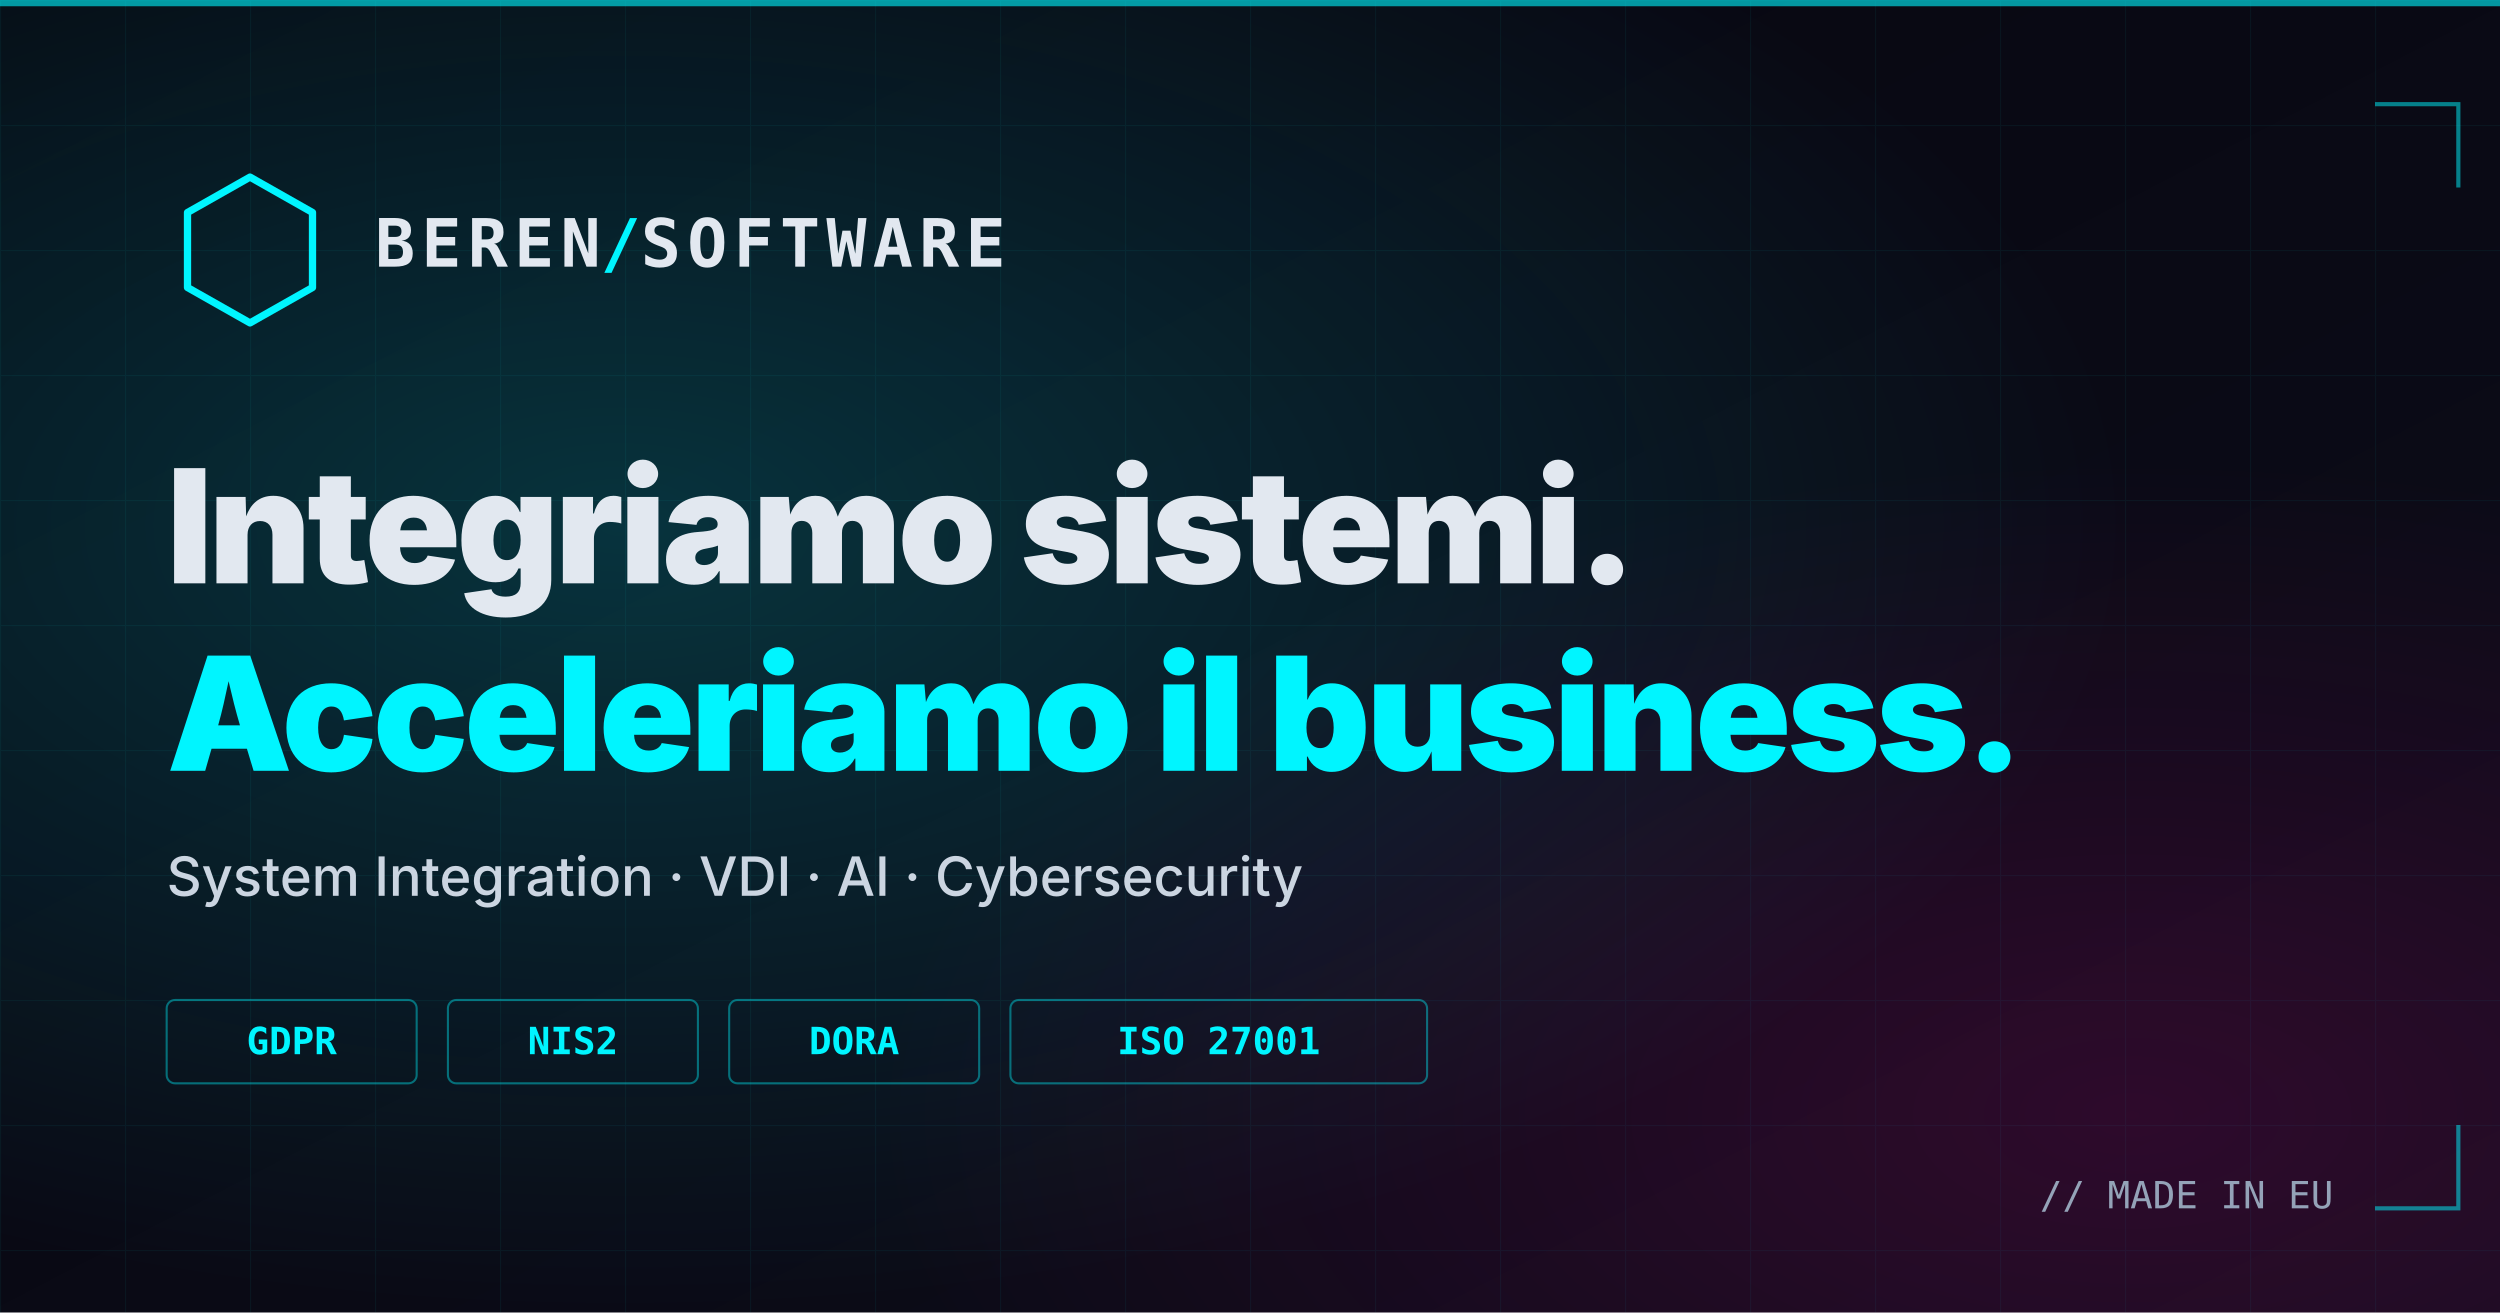
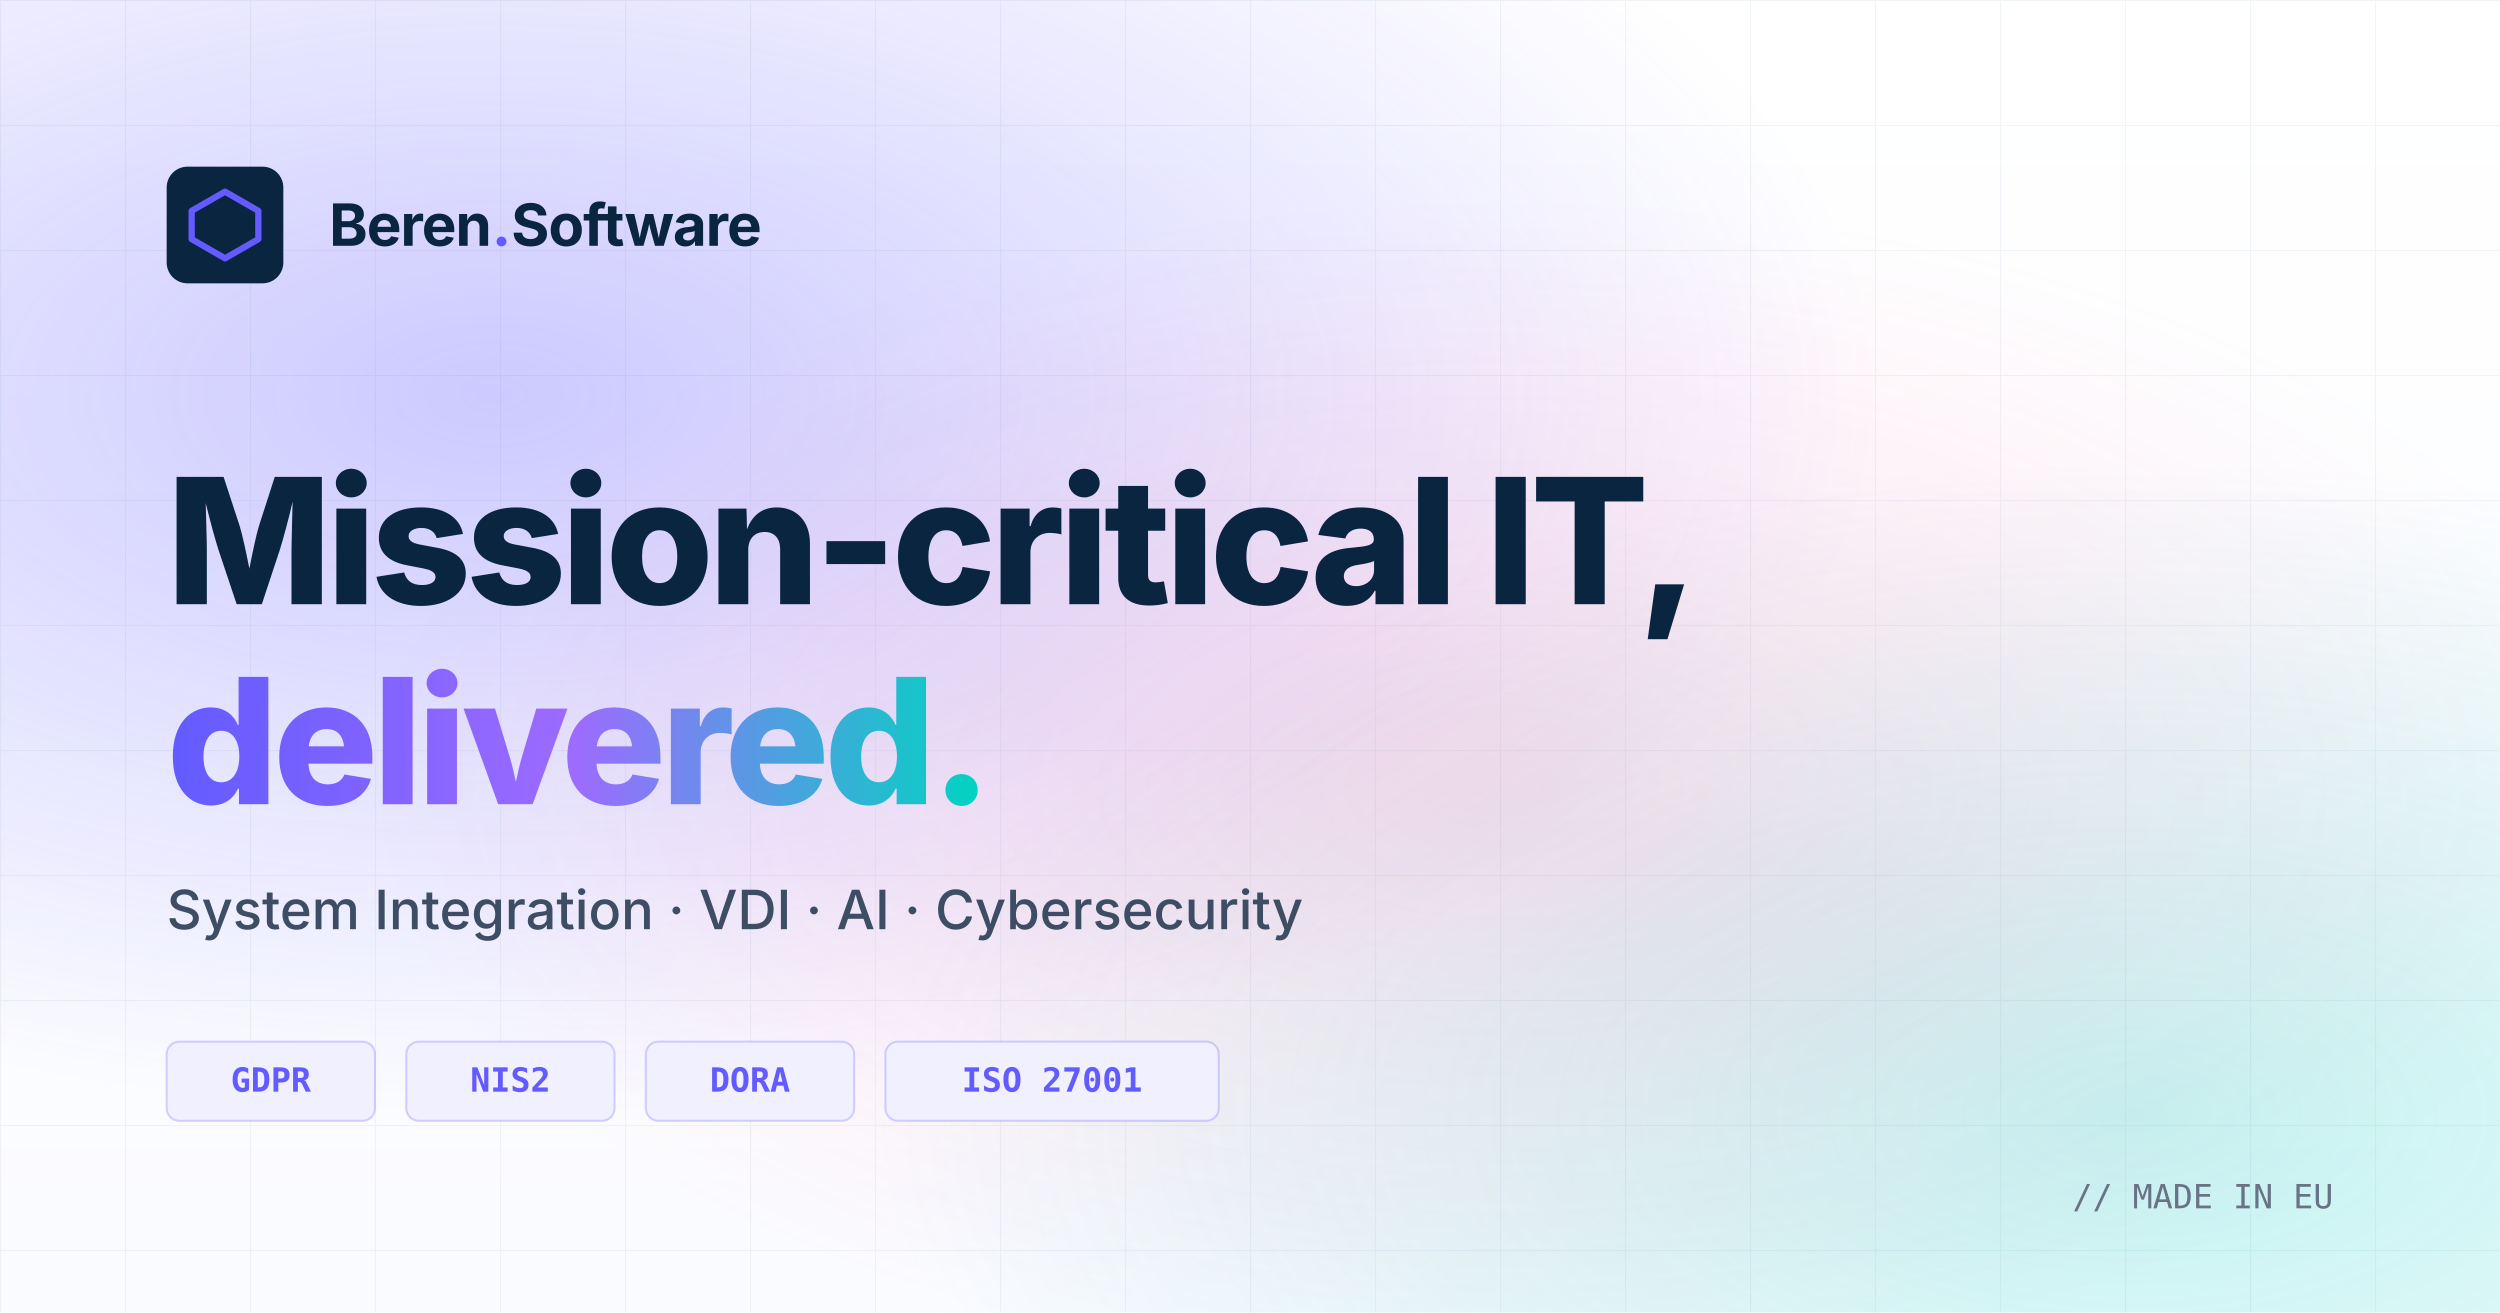
<svg xmlns="http://www.w3.org/2000/svg" viewBox="0 0 1200 630" width="1200" height="630">
  <defs>
-     <linearGradient id="bg" x1="0" y1="0" x2="1" y2="1">
-       <stop offset="0%" stop-color="#06060f" />
-       <stop offset="100%" stop-color="#0d0d1a" />
+     <linearGradient id="bg" x1="0" y1="0" x2="0" y2="1">
+       <stop offset="0%" stop-color="#ffffff" />
+       <stop offset="100%" stop-color="#fafbff" />
    </linearGradient>
-     <radialGradient id="glow1" cx="0.25" cy="0.4" r="0.6">
-       <stop offset="0%" stop-color="#00f5ff" stop-opacity="0.18" />
-       <stop offset="100%" stop-color="#00f5ff" stop-opacity="0" />
+     <radialGradient id="g1" cx="0.2" cy="0.3" r="0.55">
+       <stop offset="0%" stop-color="#635bff" stop-opacity="0.32" />
+       <stop offset="100%" stop-color="#635bff" stop-opacity="0" />
    </radialGradient>
-     <radialGradient id="glow2" cx="0.85" cy="0.85" r="0.5">
-       <stop offset="0%" stop-color="#ff00a0" stop-opacity="0.14" />
-       <stop offset="100%" stop-color="#ff00a0" stop-opacity="0" />
+     <radialGradient id="g2" cx="0.85" cy="0.85" r="0.5">
+       <stop offset="0%" stop-color="#00d4c1" stop-opacity="0.22" />
+       <stop offset="100%" stop-color="#00d4c1" stop-opacity="0" />
    </radialGradient>
+     <radialGradient id="g3" cx="0.6" cy="0.6" r="0.45">
+       <stop offset="0%" stop-color="#ff5996" stop-opacity="0.18" />
+       <stop offset="100%" stop-color="#ff5996" stop-opacity="0" />
+     </radialGradient>
+     <linearGradient id="title" x1="0" y1="0" x2="1" y2="0">
+       <stop offset="0%" stop-color="#635bff" />
+       <stop offset="50%" stop-color="#9d6bff" />
+       <stop offset="100%" stop-color="#00d4c1" />
+     </linearGradient>
    <pattern id="grid" width="60" height="60" patternUnits="userSpaceOnUse">
-       <path d="M 60 0 L 0 0 0 60" fill="none" stroke="#00f5ff" stroke-opacity="0.05" stroke-width="1" />
+       <path d="M 60 0 L 0 0 0 60" fill="none" stroke="#cbd6e2" stroke-opacity="0.25" stroke-width="1" />
    </pattern>
  </defs>
  <rect width="1200" height="630" fill="url(#bg)" />
  <rect width="1200" height="630" fill="url(#grid)" />
-   <rect width="1200" height="630" fill="url(#glow1)" />
-   <rect width="1200" height="630" fill="url(#glow2)" />
-   <rect x="0" y="0" width="1200" height="3" fill="#00f5ff" opacity="0.6" />
+   <rect width="1200" height="630" fill="url(#g1)" />
+   <rect width="1200" height="630" fill="url(#g2)" />
+   <rect width="1200" height="630" fill="url(#g3)" />
  <g transform="translate(80, 80)">
-     <path d="M40 5 L70 22 L70 58 L40 75 L10 58 L10 22 Z" fill="none" stroke="#00f5ff" stroke-width="3.5" stroke-linejoin="round" />
-     <text x="100" y="48" font-family="JetBrains Mono, monospace" font-size="32" font-weight="700" fill="#e2e8f0" letter-spacing="3">
-       BEREN<tspan fill="#00f5ff">/</tspan>SOFTWARE
+     <rect width="56" height="56" rx="10" fill="#0a2540" />
+     <path d="M28 12l16 9.2v13.6L28 44 12 34.8V21.2z" fill="none" stroke="#635bff" stroke-width="3" stroke-linejoin="round" />
+     <text x="78" y="38" font-family="Inter, sans-serif" font-size="28" font-weight="700" fill="#0a2540" letter-spacing="-0.5">
+       Beren<tspan fill="#635bff">.</tspan>Software
    </text>
  </g>
-   <text x="80" y="280" font-family="Inter, sans-serif" font-size="76" font-weight="900" fill="#e2e8f0" letter-spacing="-2">Integriamo sistemi.</text>
-   <text x="80" y="370" font-family="Inter, sans-serif" font-size="76" font-weight="900" fill="#00f5ff" letter-spacing="-2">Acceleriamo il business.</text>
-   <text x="80" y="430" font-family="Inter, sans-serif" font-size="26" font-weight="500" fill="#cbd5e1">System Integration · VDI · AI · Cybersecurity</text>
-   <g transform="translate(80, 480)" font-family="JetBrains Mono, monospace" font-size="18" font-weight="600">
-     <rect x="0" y="0" width="120" height="40" fill="none" stroke="#00f5ff" stroke-opacity="0.4" rx="4" />
-     <text x="60" y="26" fill="#00f5ff" text-anchor="middle">GDPR</text>
-     <rect x="135" y="0" width="120" height="40" fill="none" stroke="#00f5ff" stroke-opacity="0.4" rx="4" />
-     <text x="195" y="26" fill="#00f5ff" text-anchor="middle">NIS2</text>
-     <rect x="270" y="0" width="120" height="40" fill="none" stroke="#00f5ff" stroke-opacity="0.4" rx="4" />
-     <text x="330" y="26" fill="#00f5ff" text-anchor="middle">DORA</text>
-     <rect x="405" y="0" width="200" height="40" fill="none" stroke="#00f5ff" stroke-opacity="0.4" rx="4" />
-     <text x="505" y="26" fill="#00f5ff" text-anchor="middle">ISO 27001</text>
+   <text x="80" y="290" font-family="Inter, sans-serif" font-size="84" font-weight="800" fill="#0a2540" letter-spacing="-2.5">Mission-critical IT,</text>
+   <text x="80" y="386" font-family="Inter, sans-serif" font-size="84" font-weight="800" fill="url(#title)" letter-spacing="-2.5">delivered.</text>
+   <text x="80" y="446" font-family="Inter, sans-serif" font-size="26" font-weight="500" fill="#3d4d63">System Integration · VDI · AI · Cybersecurity</text>
+   <g transform="translate(80, 500)" font-family="JetBrains Mono, monospace" font-size="16" font-weight="600">
+     <rect x="0" y="0" width="100" height="38" rx="6" fill="#f1f0ff" stroke="#635bff" stroke-opacity="0.25" />
+     <text x="50" y="24" fill="#635bff" text-anchor="middle">GDPR</text>
+     <rect x="115" y="0" width="100" height="38" rx="6" fill="#f1f0ff" stroke="#635bff" stroke-opacity="0.25" />
+     <text x="165" y="24" fill="#635bff" text-anchor="middle">NIS2</text>
+     <rect x="230" y="0" width="100" height="38" rx="6" fill="#f1f0ff" stroke="#635bff" stroke-opacity="0.25" />
+     <text x="280" y="24" fill="#635bff" text-anchor="middle">DORA</text>
+     <rect x="345" y="0" width="160" height="38" rx="6" fill="#f1f0ff" stroke="#635bff" stroke-opacity="0.25" />
+     <text x="425" y="24" fill="#635bff" text-anchor="middle">ISO 27001</text>
  </g>
-   <g transform="translate(1120, 580)" text-anchor="end" font-family="JetBrains Mono, monospace" font-size="18" fill="#94a3b8">
+   <g transform="translate(1120, 580)" text-anchor="end" font-family="JetBrains Mono, monospace" font-size="16" fill="#697386">
    <text>// MADE IN EU</text>
  </g>
-   <g stroke="#00f5ff" stroke-width="2" fill="none" opacity="0.5">
-     <path d="M 1140 50 L 1180 50 L 1180 90" />
-     <path d="M 1140 580 L 1180 580 L 1180 540" />
-   </g>
</svg>
